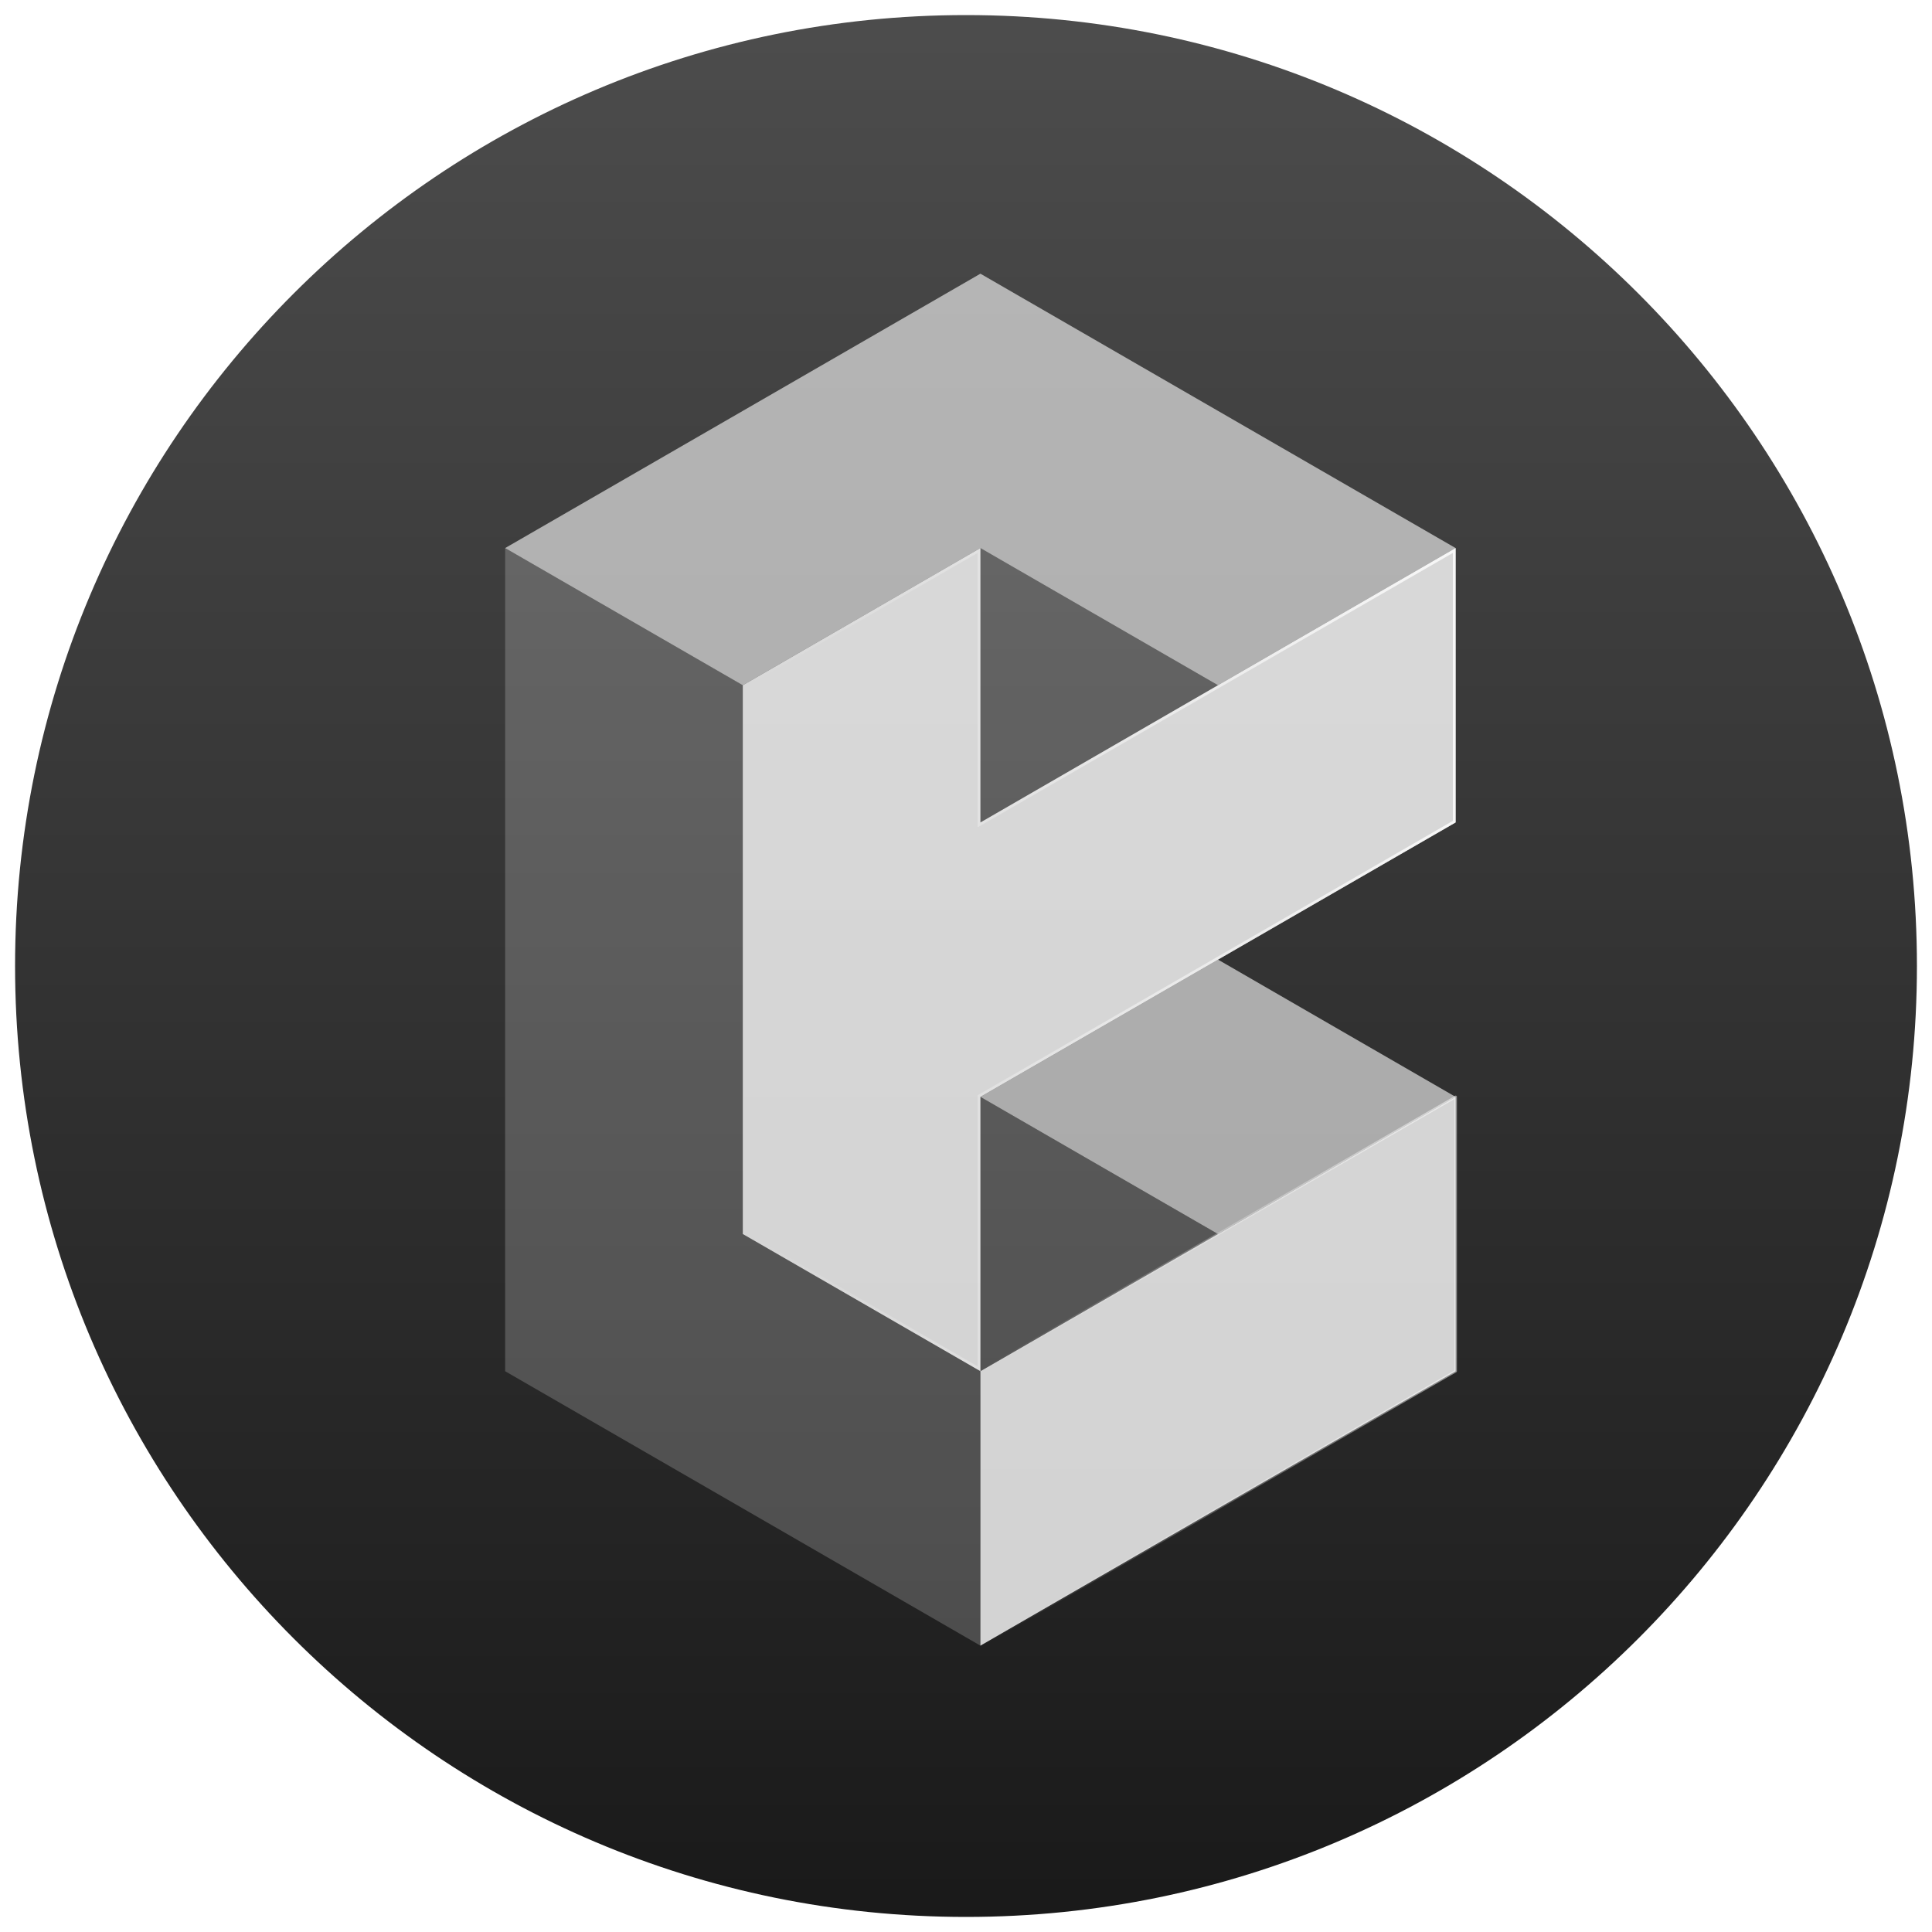
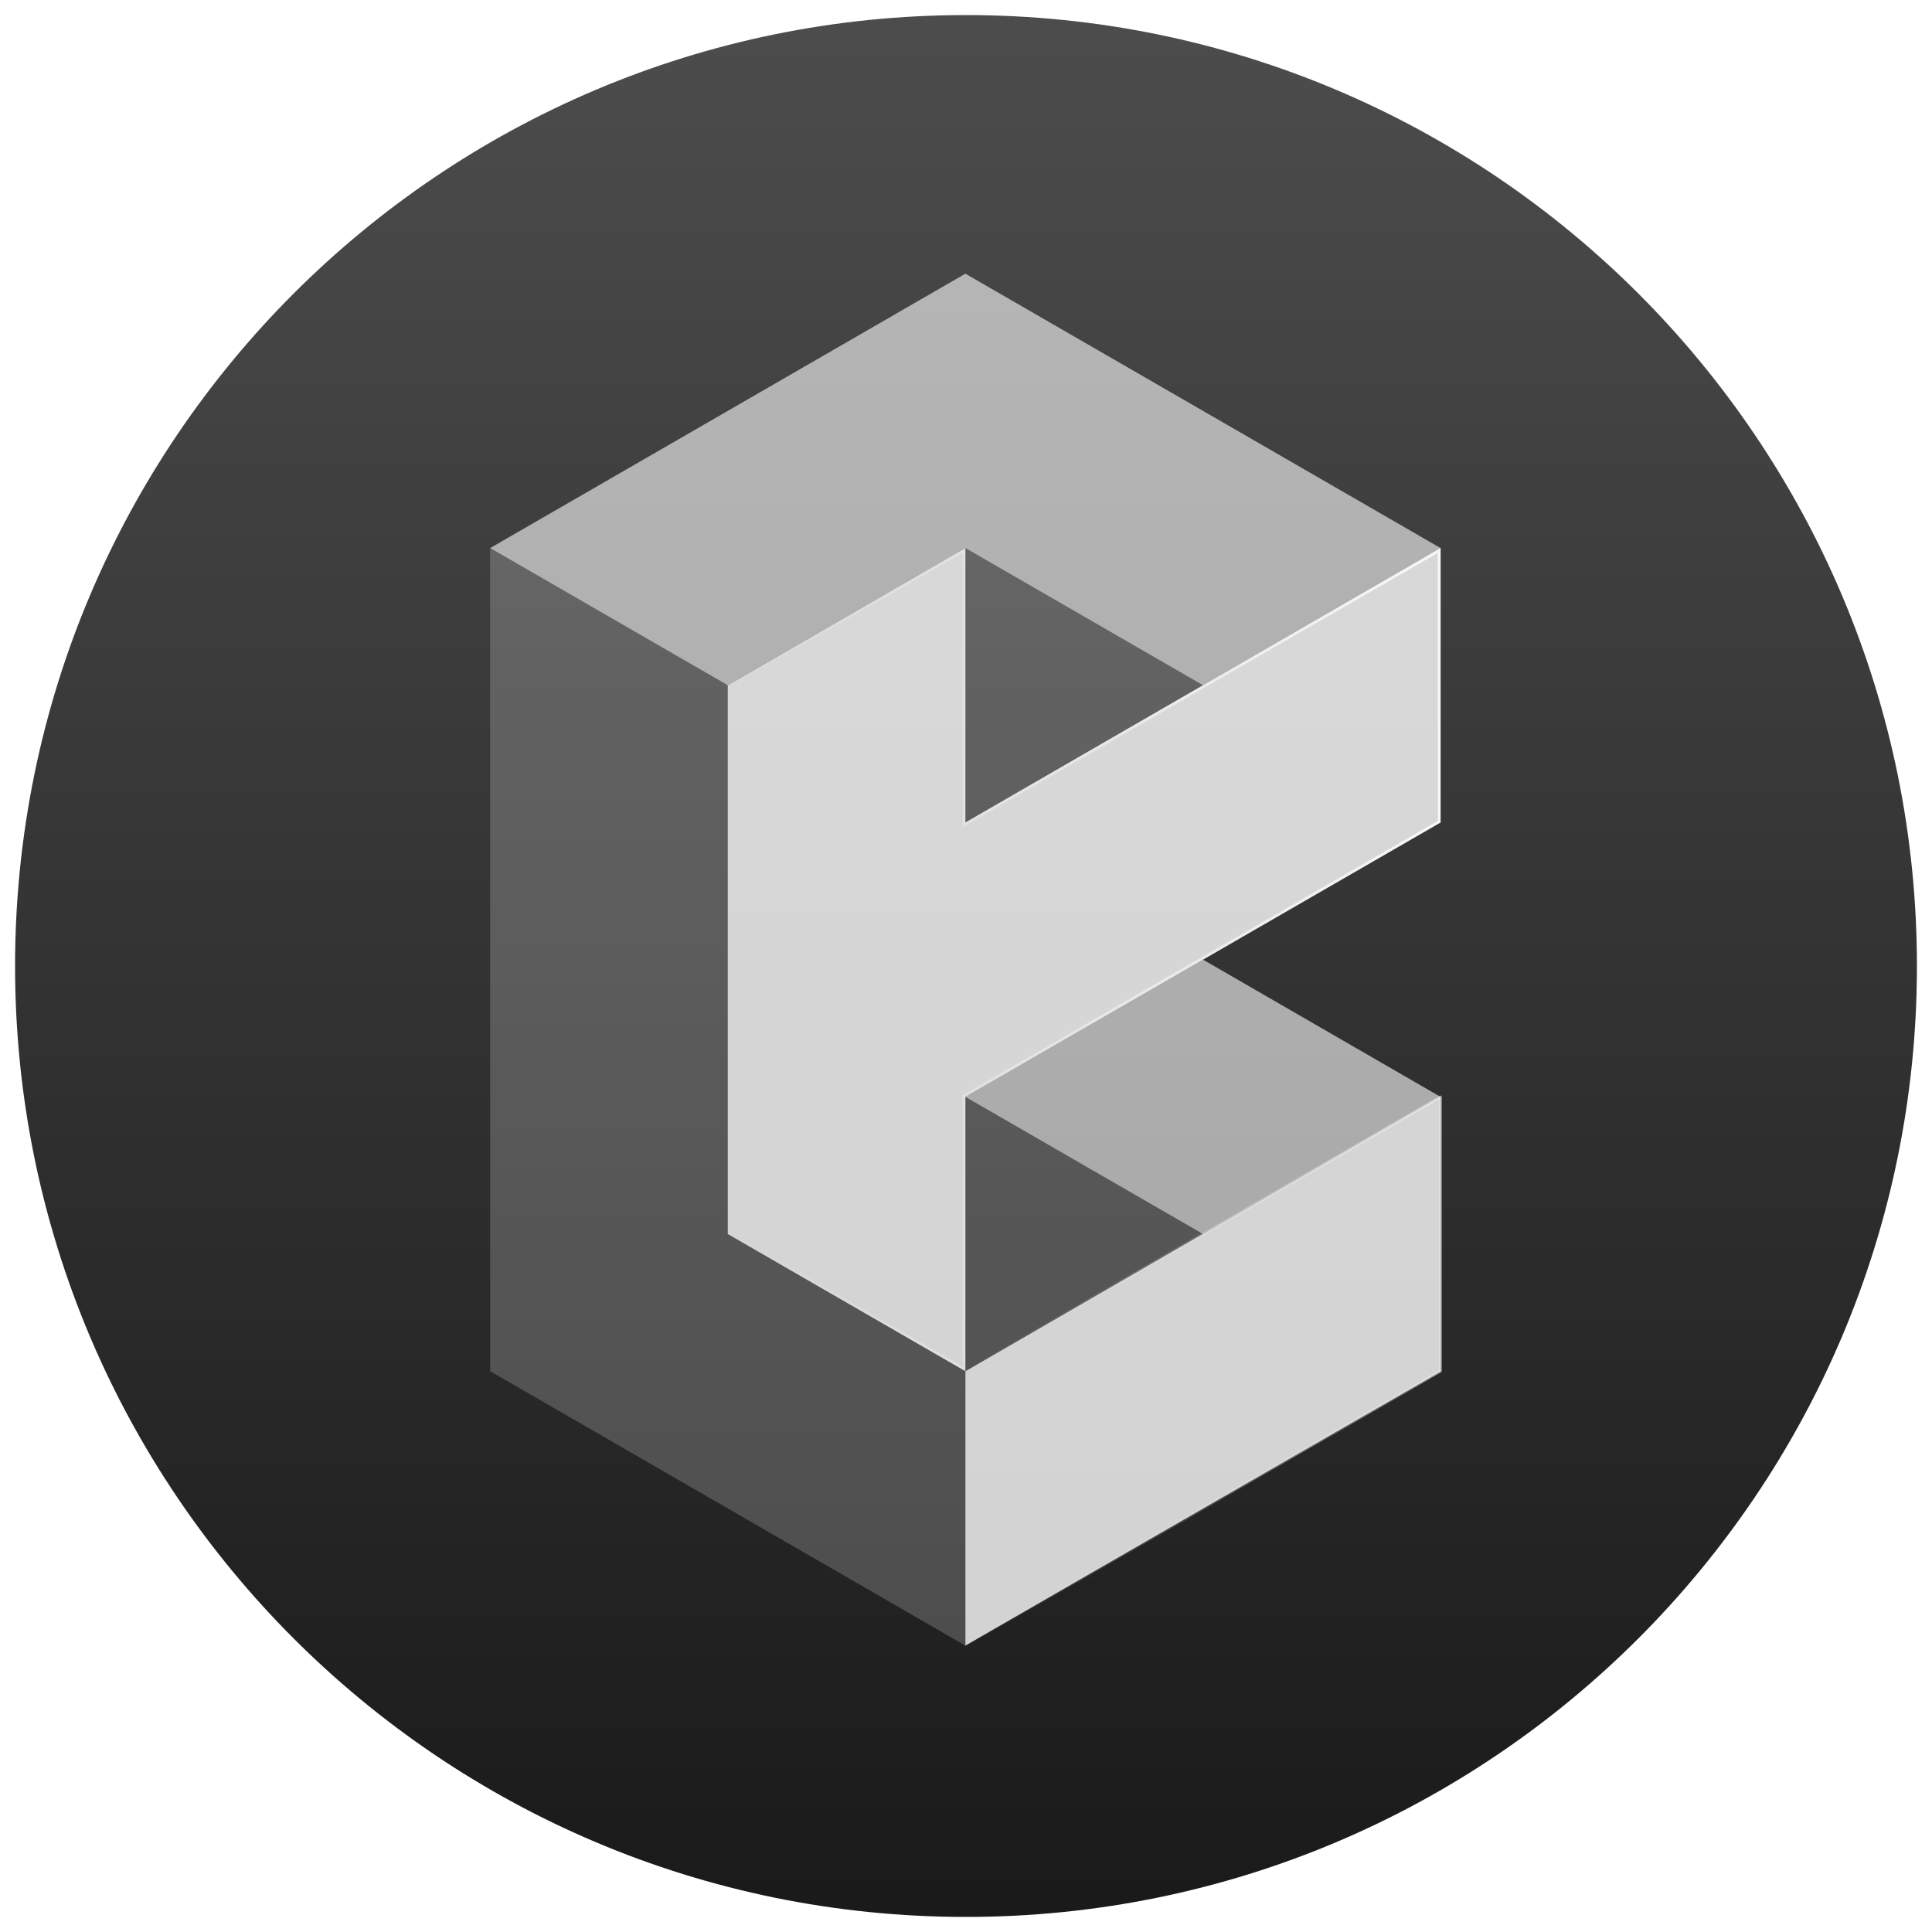
<svg xmlns="http://www.w3.org/2000/svg" version="1.1" id="Layer_1" x="0px" y="0px" width="50px" height="50px" viewBox="0 0 50 50" style="enable-background:new 0 0 50 50;" xml:space="preserve">
  <g>
    <linearGradient id="SVGID_1_" gradientUnits="userSpaceOnUse" x1="25" y1="0.391" x2="25" y2="49.61">
      <stop offset="0" style="stop-color:#000000;stop-opacity:0.7" />
      <stop offset="1" style="stop-color:#000000;stop-opacity:0.9" />
    </linearGradient>
    <circle style="fill:url(#SVGID_1_);" cx="25" cy="25" r="24.61" />
  </g>
  <g>
-     <linearGradient id="SVGID_2_" gradientUnits="userSpaceOnUse" x1="13.073" y1="12.408" x2="37.671" y2="12.408">
+     <linearGradient id="SVGID_2_" gradientUnits="userSpaceOnUse" x1="12.685" y1="12.408" x2="37.282" y2="12.408">
      <stop offset="0" style="stop-color:#FFFFFF;stop-opacity:0.6" />
      <stop offset="1" style="stop-color:#FFFFFF;stop-opacity:0.6" />
    </linearGradient>
-     <polygon style="fill:url(#SVGID_2_);" points="31.522,10.634 31.522,10.634 25.373,7.083 19.223,10.634 19.223,10.634    13.073,14.184 19.223,17.734 25.373,14.184 31.522,17.734 37.671,14.184  " />
-     <linearGradient id="SVGID_3_" gradientUnits="userSpaceOnUse" x1="25.373" y1="31.938" x2="31.523" y2="31.938">
+     <polygon style="fill:url(#SVGID_2_);" points="31.134,10.634 31.134,10.634 24.984,7.083 18.834,10.634 18.834,10.634    12.685,14.184 18.834,17.734 24.984,14.184 31.134,17.734 37.282,14.184  " />
+     <linearGradient id="SVGID_3_" gradientUnits="userSpaceOnUse" x1="24.984" y1="31.938" x2="31.134" y2="31.938">
      <stop offset="0" style="stop-color:#FFFFFF;stop-opacity:0.2" />
      <stop offset="1" style="stop-color:#FFFFFF;stop-opacity:0.2" />
    </linearGradient>
-     <polygon style="fill:url(#SVGID_3_);" points="25.373,28.387 25.373,35.487 31.522,31.937  " />
-     <linearGradient id="SVGID_4_" gradientUnits="userSpaceOnUse" x1="25.373" y1="28.386" x2="37.671" y2="28.386">
+     <polygon style="fill:url(#SVGID_3_);" points="24.984,28.387 24.984,35.487 31.134,31.937  " />
+     <linearGradient id="SVGID_4_" gradientUnits="userSpaceOnUse" x1="24.984" y1="28.386" x2="37.282" y2="28.386">
      <stop offset="0" style="stop-color:#FFFFFF;stop-opacity:0.6" />
      <stop offset="1" style="stop-color:#FFFFFF;stop-opacity:0.6" />
    </linearGradient>
-     <polygon style="fill:url(#SVGID_4_);" points="31.522,24.835 25.373,28.387 31.522,31.937 31.522,31.937 37.671,28.387  " />
-     <linearGradient id="SVGID_5_" gradientUnits="userSpaceOnUse" x1="19.223" y1="24.835" x2="37.671" y2="24.835">
+     <polygon style="fill:url(#SVGID_4_);" points="31.134,24.835 24.984,28.387 31.134,31.937 31.134,31.937 37.282,28.387  " />
+     <linearGradient id="SVGID_5_" gradientUnits="userSpaceOnUse" x1="18.834" y1="24.835" x2="37.282" y2="24.835">
      <stop offset="0" style="stop-color:#FFFFFF;stop-opacity:0.8" />
      <stop offset="1" style="stop-color:#FFFFFF;stop-opacity:0.8" />
    </linearGradient>
-     <polygon style="fill:url(#SVGID_5_);" points="31.522,17.734 25.373,21.285 25.373,14.184 19.223,17.734 19.223,24.835    19.223,24.835 19.223,31.937 25.373,35.487 25.373,28.387 31.522,24.835 37.671,21.285 37.671,21.285 37.671,14.184  " />
-     <linearGradient id="SVGID_6_" gradientUnits="userSpaceOnUse" x1="25.373" y1="35.488" x2="37.671" y2="35.488">
+     <polygon style="fill:url(#SVGID_5_);" points="31.134,17.734 24.984,21.285 24.984,14.184 18.834,17.734 18.834,24.835    18.834,24.835 18.834,31.937 24.984,35.487 24.984,28.387 31.134,24.835 37.282,21.285 37.282,21.285 37.282,14.184  " />
+     <linearGradient id="SVGID_6_" gradientUnits="userSpaceOnUse" x1="24.984" y1="35.488" x2="37.282" y2="35.488">
      <stop offset="0" style="stop-color:#FFFFFF;stop-opacity:0.8" />
      <stop offset="1" style="stop-color:#FFFFFF;stop-opacity:0.8" />
    </linearGradient>
-     <polyline style="fill:url(#SVGID_6_);" points="25.373,35.487 25.373,42.589 31.522,39.037 31.522,39.037 37.671,35.487    37.671,28.387 31.522,31.937 31.522,31.937 25.373,35.487  " />
-     <linearGradient id="SVGID_7_" gradientUnits="userSpaceOnUse" x1="25.373" y1="17.734" x2="31.523" y2="17.734">
+     <polyline style="fill:url(#SVGID_6_);" points="24.984,35.487 24.984,42.589 31.134,39.037 31.134,39.037 37.282,35.487    37.282,28.387 31.134,31.937 31.134,31.937 24.984,35.487  " />
+     <linearGradient id="SVGID_7_" gradientUnits="userSpaceOnUse" x1="24.984" y1="17.734" x2="31.134" y2="17.734">
      <stop offset="0" style="stop-color:#FFFFFF;stop-opacity:0.2" />
      <stop offset="1" style="stop-color:#FFFFFF;stop-opacity:0.2" />
    </linearGradient>
-     <polygon style="fill:url(#SVGID_7_);" points="25.373,14.184 25.373,21.285 31.522,17.734  " />
-     <linearGradient id="SVGID_8_" gradientUnits="userSpaceOnUse" x1="13.073" y1="28.387" x2="25.381" y2="28.387">
+     <polygon style="fill:url(#SVGID_7_);" points="24.984,14.184 24.984,21.285 31.134,17.734  " />
+     <linearGradient id="SVGID_8_" gradientUnits="userSpaceOnUse" x1="12.685" y1="28.387" x2="24.992" y2="28.387">
      <stop offset="0" style="stop-color:#FFFFFF;stop-opacity:0.2" />
      <stop offset="1" style="stop-color:#FFFFFF;stop-opacity:0.2" />
    </linearGradient>
-     <polygon style="fill:url(#SVGID_8_);" points="25.381,35.5 25.373,35.487 25.373,35.487 25.373,35.487 25.365,35.475 25.357,35.48    19.223,31.937 19.223,24.835 19.223,24.835 19.223,17.734 13.073,14.184 13.073,21.285 13.073,21.285 13.073,23.84 13.073,28.387    13.073,30.319 13.073,35.487 19.223,39.037 19.233,39.031 19.233,39.031 19.223,39.037 25.373,42.589 25.373,35.506  " />
-     <linearGradient id="SVGID_9_" gradientUnits="userSpaceOnUse" x1="19.223" y1="24.835" x2="37.671" y2="24.835">
+     <polygon style="fill:url(#SVGID_8_);" points="24.992,35.5 24.984,35.487 24.984,35.487 24.984,35.487 24.977,35.475 24.969,35.48    18.834,31.937 18.834,24.835 18.834,24.835 18.834,17.734 12.685,14.184 12.685,21.285 12.685,21.285 12.685,23.84 12.685,28.387    12.685,30.319 12.685,35.487 18.834,39.037 18.844,39.031 18.844,39.031 18.834,39.037 24.984,42.589 24.984,35.506  " />
+     <linearGradient id="SVGID_9_" gradientUnits="userSpaceOnUse" x1="18.834" y1="24.835" x2="37.282" y2="24.835">
      <stop offset="0" style="stop-color:#FFFFFF;stop-opacity:0" />
      <stop offset="1" style="stop-color:#FFFFFF;stop-opacity:0.8" />
    </linearGradient>
-     <path style="fill:url(#SVGID_9_);" d="M25.301,14.309v6.976v0.125l0.108-0.062l6.149-3.551l6.042-3.487v6.934l-6.113,3.53   l-6.15,3.55l-0.036,0.021v0.042v6.975l-6.006-3.468v-7.059v-7.059L25.301,14.309 M37.671,14.184l-6.148,3.55l-6.149,3.551v-7.102   l-6.15,3.55v7.101v7.102l6.15,3.551v-7.101l6.149-3.552l6.148-3.55V14.184L37.671,14.184z" />
+     <path style="fill:url(#SVGID_9_);" d="M24.912,14.309v6.976v0.125l0.108-0.062l6.149-3.551l6.042-3.487v6.934l-6.113,3.53   l-6.15,3.55l-0.036,0.021v0.042v6.975l-6.006-3.468v-7.059v-7.059L24.912,14.309 M37.282,14.184l-6.148,3.55l-6.149,3.551v-7.102   l-6.15,3.55v7.101v7.102l6.15,3.551v-7.101l6.149-3.552l6.148-3.55V14.184L37.282,14.184z" />
    <g>
-       <linearGradient id="SVGID_10_" gradientUnits="userSpaceOnUse" x1="25.34" y1="35.488" x2="37.705" y2="35.488">
+       <linearGradient id="SVGID_10_" gradientUnits="userSpaceOnUse" x1="24.951" y1="35.488" x2="37.316" y2="35.488">
        <stop offset="0" style="stop-color:#FFFFFF;stop-opacity:0" />
        <stop offset="1" style="stop-color:#FFFFFF;stop-opacity:0.5" />
      </linearGradient>
-       <path style="fill:url(#SVGID_10_);" d="M25.373,42.621c-0.006,0-0.012-0.001-0.017-0.005c-0.01-0.006-0.017-0.016-0.017-0.027    v-7.102c0-0.012,0.007-0.023,0.017-0.028l12.301-7.101c0.008-0.006,0.02-0.006,0.031,0c0.011,0.006,0.017,0.016,0.017,0.028v7.101    c0,0.011-0.006,0.021-0.017,0.027l-6.15,3.551c0,0.001,0,0.001-0.002,0.003l-6.147,3.548    C25.385,42.62,25.379,42.621,25.373,42.621z M25.406,35.506v7.026l6.101-3.523l0,0l6.134-3.54v-7.026L25.406,35.506z" />
+       <path style="fill:url(#SVGID_10_);" d="M24.984,42.621c-0.006,0-0.012-0.001-0.017-0.005c-0.01-0.006-0.017-0.016-0.017-0.027    v-7.102c0-0.012,0.007-0.023,0.017-0.028l12.301-7.101c0.008-0.006,0.02-0.006,0.031,0c0.011,0.006,0.017,0.016,0.017,0.028v7.101    c0,0.011-0.006,0.021-0.017,0.027l-6.15,3.551c0,0.001,0,0.001-0.002,0.003L25,42.616C24.996,42.62,24.99,42.621,24.984,42.621z     M25.018,35.506v7.026l6.101-3.523l0,0l6.134-3.54v-7.026L25.018,35.506z" />
    </g>
  </g>
</svg>
